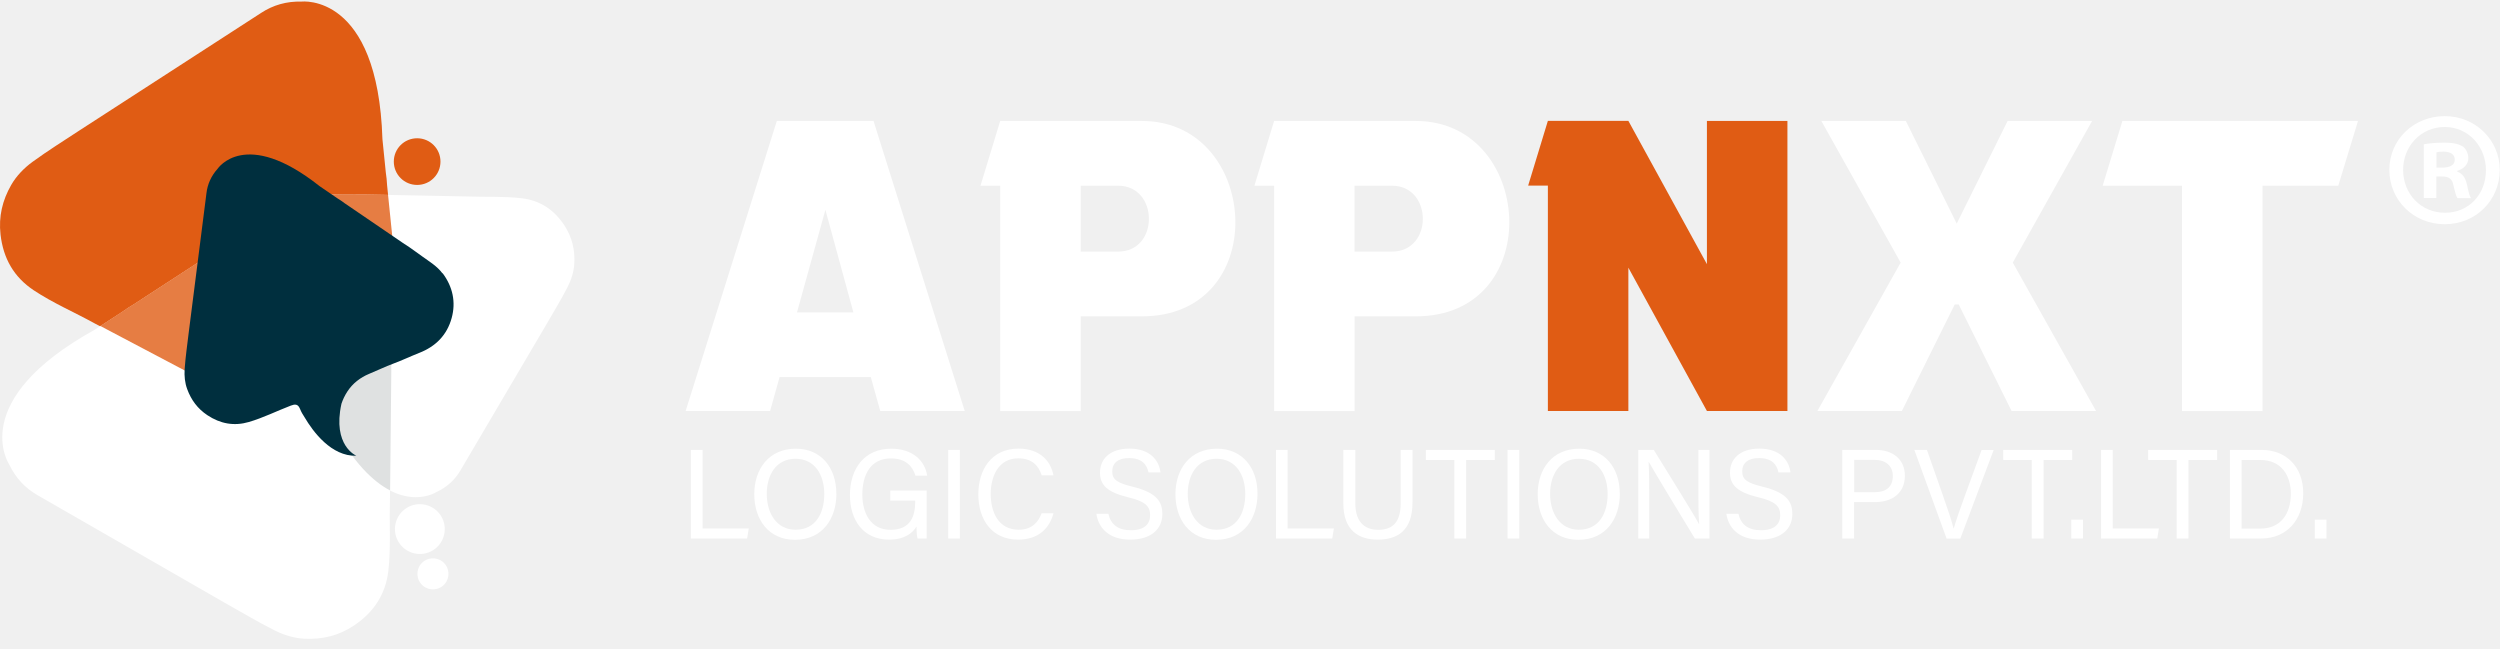
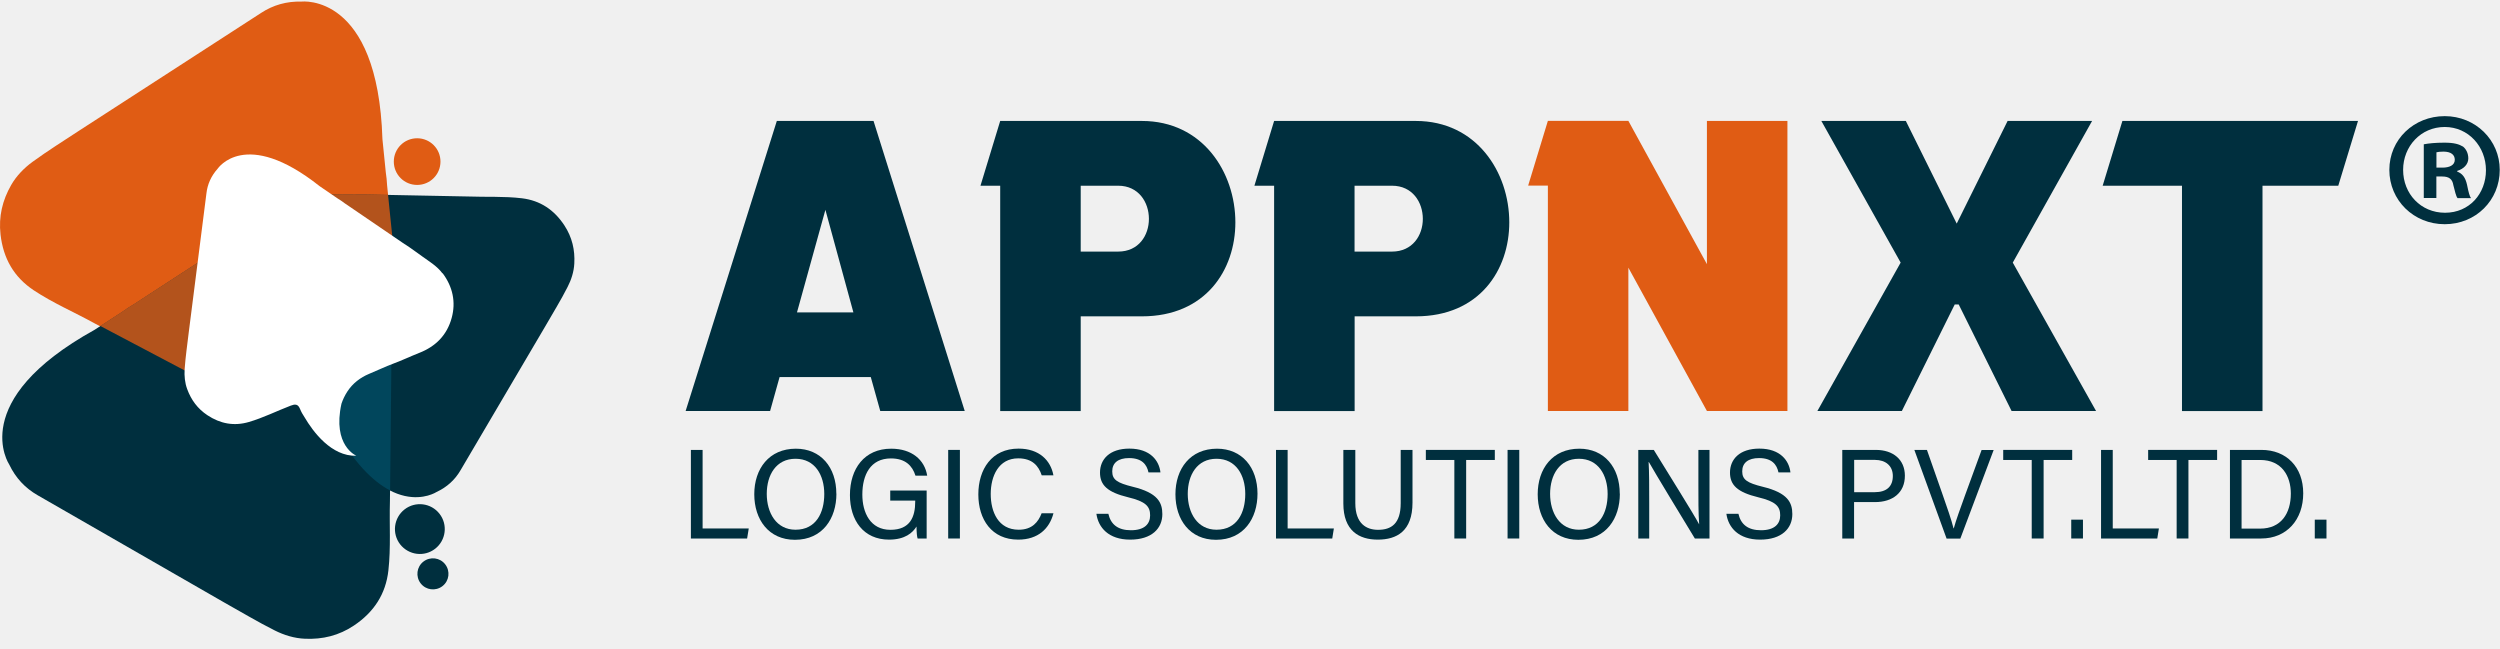
<svg xmlns="http://www.w3.org/2000/svg" width="189" height="49" viewBox="0 0 189 49" fill="none">
-   <path d="M52.231 34.013H53.117V39.95H56.606L56.482 40.711H52.231V34.013Z" fill="white" />
-   <path d="M63.233 37.326C63.233 39.175 62.205 40.809 60.095 40.809C58.123 40.809 57.023 39.292 57.023 37.365C57.023 35.438 58.142 33.921 60.167 33.921C62.055 33.921 63.227 35.334 63.227 37.326H63.233ZM57.967 37.333C57.967 38.778 58.696 40.047 60.141 40.047C61.69 40.047 62.315 38.771 62.315 37.346C62.315 35.92 61.612 34.683 60.141 34.683C58.67 34.683 57.967 35.913 57.967 37.339V37.333Z" fill="white" />
-   <path d="M70.056 40.711H69.372C69.326 40.588 69.294 40.288 69.287 39.806C69.001 40.275 68.421 40.796 67.211 40.796C65.277 40.796 64.255 39.331 64.255 37.43C64.255 35.432 65.349 33.921 67.373 33.921C68.936 33.921 69.906 34.768 70.095 35.959H69.209C68.975 35.21 68.448 34.657 67.354 34.657C65.805 34.657 65.193 35.9 65.193 37.391C65.193 38.765 65.805 40.054 67.315 40.054C68.825 40.054 69.19 39.051 69.19 37.925V37.847H67.302V37.085H70.056V40.705V40.711Z" fill="white" />
-   <path d="M72.568 34.013V40.711H71.683V34.013H72.568Z" fill="white" />
-   <path d="M79.638 38.817C79.339 39.95 78.493 40.796 76.976 40.796C74.977 40.796 73.962 39.273 73.962 37.378C73.962 35.484 74.971 33.915 77.002 33.915C78.577 33.915 79.436 34.82 79.638 35.933H78.753C78.512 35.204 78.03 34.651 76.976 34.651C75.491 34.651 74.899 35.998 74.899 37.346C74.899 38.693 75.465 40.047 77.015 40.047C78.043 40.047 78.499 39.448 78.746 38.804H79.638V38.817Z" fill="white" />
-   <path d="M83.792 38.843C83.974 39.65 84.521 40.086 85.497 40.086C86.539 40.086 86.949 39.598 86.949 38.96C86.949 38.289 86.624 37.912 85.282 37.593C83.707 37.209 83.16 36.669 83.16 35.725C83.16 34.722 83.889 33.915 85.38 33.915C86.975 33.915 87.632 34.839 87.73 35.712H86.825C86.702 35.126 86.337 34.631 85.354 34.631C84.534 34.631 84.085 34.995 84.085 35.633C84.085 36.271 84.462 36.506 85.634 36.799C87.541 37.261 87.873 38.003 87.873 38.869C87.873 39.943 87.079 40.796 85.439 40.796C83.798 40.796 83.03 39.871 82.887 38.843H83.792Z" fill="white" />
-   <path d="M95.067 37.326C95.067 39.175 94.038 40.809 91.929 40.809C89.957 40.809 88.863 39.292 88.863 37.365C88.863 35.438 89.983 33.921 92.007 33.921C93.895 33.921 95.067 35.334 95.067 37.326ZM89.794 37.333C89.794 38.778 90.523 40.047 91.968 40.047C93.518 40.047 94.142 38.771 94.142 37.346C94.142 35.92 93.439 34.683 91.968 34.683C90.497 34.683 89.794 35.913 89.794 37.339V37.333Z" fill="white" />
-   <path d="M96.46 34.013H97.345V39.95H100.841L100.718 40.711H96.467V34.013H96.46Z" fill="white" />
-   <path d="M102.462 34.013V38.042C102.462 39.618 103.328 40.054 104.181 40.054C105.183 40.054 105.893 39.592 105.893 38.042V34.013H106.785V37.997C106.785 40.171 105.581 40.796 104.161 40.796C102.742 40.796 101.557 40.125 101.557 38.062V34.013H102.462Z" fill="white" />
-   <path d="M109.949 34.774H107.794V34.013H113.008V34.774H110.841V40.711H109.949V34.774Z" fill="white" />
-   <path d="M114.857 34.013V40.711H113.972V34.013H114.857Z" fill="white" />
-   <path d="M122.461 37.326C122.461 39.175 121.432 40.809 119.323 40.809C117.351 40.809 116.25 39.292 116.25 37.365C116.25 35.438 117.37 33.921 119.395 33.921C121.283 33.921 122.454 35.334 122.454 37.326H122.461ZM117.188 37.333C117.188 38.778 117.917 40.047 119.362 40.047C120.912 40.047 121.537 38.771 121.537 37.346C121.537 35.92 120.833 34.683 119.362 34.683C117.891 34.683 117.188 35.913 117.188 37.339V37.333Z" fill="white" />
-   <path d="M123.854 40.711V34.013H125.026C125.989 35.581 128.073 38.908 128.45 39.631H128.457C128.392 38.778 128.398 37.717 128.398 36.63V34.013H129.238V40.711H128.131C127.246 39.26 125.071 35.679 124.655 34.93H124.635C124.681 35.692 124.681 36.825 124.681 38.036V40.711H123.848H123.854Z" fill="white" />
-   <path d="M131.425 38.843C131.607 39.65 132.154 40.086 133.131 40.086C134.172 40.086 134.583 39.598 134.583 38.96C134.583 38.289 134.257 37.912 132.916 37.593C131.341 37.209 130.787 36.669 130.787 35.725C130.787 34.722 131.516 33.915 133.007 33.915C134.602 33.915 135.26 34.839 135.357 35.712H134.452C134.329 35.126 133.964 34.631 132.981 34.631C132.161 34.631 131.712 34.995 131.712 35.633C131.712 36.271 132.089 36.506 133.261 36.799C135.168 37.261 135.5 38.003 135.5 38.869C135.5 39.943 134.706 40.796 133.066 40.796C131.425 40.796 130.657 39.871 130.514 38.843H131.419H131.425Z" fill="white" />
-   <path d="M139.276 34.013H141.815C143.117 34.013 144.009 34.742 144.009 35.965C144.009 37.267 143.065 37.958 141.757 37.958H140.168V40.711H139.276V34.013ZM140.175 37.209H141.724C142.642 37.209 143.098 36.766 143.098 35.985C143.098 35.204 142.538 34.768 141.75 34.768H140.175V37.209Z" fill="white" />
-   <path d="M147.16 40.711L144.725 34.013H145.676L146.847 37.352C147.192 38.335 147.537 39.325 147.687 39.943H147.707C147.85 39.396 148.227 38.355 148.579 37.385L149.809 34.019H150.721L148.201 40.718H147.153L147.16 40.711Z" fill="white" />
-   <path d="M153.598 34.774H151.443V34.013H156.658V34.774H154.497V40.711H153.598V34.774Z" fill="white" />
-   <path d="M156.586 40.711V39.286H157.472V40.711H156.586Z" fill="white" />
-   <path d="M158.839 34.013H159.724V39.95H163.213L163.09 40.711H158.839V34.013Z" fill="white" />
-   <path d="M164.555 34.774H162.4V34.013H167.614V34.774H165.446V40.711H164.555V34.774Z" fill="white" />
-   <path d="M168.578 34.013H170.967C172.848 34.013 174.124 35.301 174.124 37.294C174.124 39.286 172.881 40.711 170.941 40.711H168.584V34.013H168.578ZM169.463 39.963H170.869C172.445 39.963 173.187 38.823 173.187 37.313C173.187 35.992 172.503 34.774 170.869 34.774H169.463V39.963Z" fill="white" />
-   <path d="M174.997 40.711V39.286H175.882V40.711H174.997Z" fill="white" />
-   <path d="M66.039 9.144L72.933 31.07H66.547L65.831 28.505H58.937L58.22 31.07H51.834L58.728 9.144H66.039ZM60.252 23.616H64.516L62.4 15.863L60.252 23.616Z" fill="white" />
-   <path d="M93.394 16.813C93.394 20.394 91.154 23.916 86.324 23.916H81.702V31.076H75.615V14.04H74.124L75.615 9.144H86.324C90.92 9.144 93.394 13.024 93.394 16.813ZM81.702 19.02H84.534C86.083 19.02 86.858 17.796 86.858 16.546C86.858 15.296 86.083 14.04 84.534 14.04H81.702V19.02Z" fill="white" />
-   <path d="M114.102 16.813C114.102 20.394 111.863 23.916 107.032 23.916H102.41V31.076H96.323V14.04H94.833L96.323 9.144H107.032C111.628 9.144 114.102 13.024 114.102 16.813ZM102.404 19.02H105.236C106.785 19.02 107.566 17.796 107.566 16.546C107.566 15.296 106.791 14.04 105.236 14.04H102.404V19.02Z" fill="white" />
+   <path d="M52.231 34.013H53.117V39.95H56.606L56.482 40.711H52.231V34.013Z" fill="#002F3E" />
+   <path d="M63.233 37.326C63.233 39.175 62.205 40.809 60.095 40.809C58.123 40.809 57.023 39.292 57.023 37.365C57.023 35.438 58.142 33.921 60.167 33.921C62.055 33.921 63.227 35.334 63.227 37.326H63.233ZM57.967 37.333C57.967 38.778 58.696 40.047 60.141 40.047C61.69 40.047 62.315 38.771 62.315 37.346C62.315 35.92 61.612 34.683 60.141 34.683C58.669 34.683 57.967 35.913 57.967 37.339V37.333Z" fill="#002F3E" />
+   <path d="M70.055 40.711H69.372C69.326 40.588 69.294 40.288 69.287 39.806C69.001 40.275 68.421 40.796 67.211 40.796C65.277 40.796 64.255 39.331 64.255 37.43C64.255 35.432 65.349 33.921 67.373 33.921C68.936 33.921 69.906 34.768 70.095 35.959H69.209C68.975 35.21 68.448 34.657 67.354 34.657C65.805 34.657 65.193 35.9 65.193 37.391C65.193 38.765 65.805 40.054 67.315 40.054C68.825 40.054 69.19 39.051 69.19 37.925V37.847H67.302V37.085H70.055V40.705V40.711Z" fill="#002F3E" />
+   <path d="M72.568 34.013V40.711H71.683V34.013H72.568Z" fill="#002F3E" />
+   <path d="M79.638 38.817C79.339 39.95 78.493 40.796 76.976 40.796C74.977 40.796 73.962 39.273 73.962 37.378C73.962 35.484 74.971 33.915 77.002 33.915C78.577 33.915 79.436 34.82 79.638 35.933H78.753C78.512 35.204 78.03 34.651 76.976 34.651C75.491 34.651 74.899 35.998 74.899 37.346C74.899 38.693 75.465 40.047 77.015 40.047C78.043 40.047 78.499 39.448 78.746 38.804H79.638V38.817Z" fill="#002F3E" />
+   <path d="M83.792 38.843C83.974 39.65 84.521 40.086 85.497 40.086C86.539 40.086 86.949 39.598 86.949 38.96C86.949 38.289 86.624 37.912 85.282 37.593C83.707 37.209 83.16 36.669 83.16 35.725C83.16 34.722 83.889 33.915 85.38 33.915C86.975 33.915 87.632 34.839 87.73 35.712H86.825C86.702 35.126 86.337 34.631 85.354 34.631C84.534 34.631 84.085 34.995 84.085 35.633C84.085 36.271 84.462 36.506 85.634 36.799C87.541 37.261 87.873 38.003 87.873 38.869C87.873 39.943 87.079 40.796 85.439 40.796C83.798 40.796 83.03 39.871 82.887 38.843H83.792Z" fill="#002F3E" />
+   <path d="M95.067 37.326C95.067 39.175 94.038 40.809 91.929 40.809C89.957 40.809 88.863 39.292 88.863 37.365C88.863 35.438 89.983 33.921 92.007 33.921C93.895 33.921 95.067 35.334 95.067 37.326ZM89.794 37.333C89.794 38.778 90.523 40.047 91.968 40.047C93.518 40.047 94.142 38.771 94.142 37.346C94.142 35.92 93.439 34.683 91.968 34.683C90.497 34.683 89.794 35.913 89.794 37.339V37.333Z" fill="#002F3E" />
+   <path d="M96.46 34.013H97.345V39.95H100.841L100.718 40.711H96.466V34.013H96.46Z" fill="#002F3E" />
+   <path d="M102.462 34.013V38.042C102.462 39.618 103.328 40.054 104.181 40.054C105.183 40.054 105.893 39.592 105.893 38.042V34.013H106.785V37.997C106.785 40.171 105.581 40.796 104.161 40.796C102.742 40.796 101.557 40.125 101.557 38.062V34.013H102.462Z" fill="#002F3E" />
+   <path d="M109.949 34.774H107.794V34.013H113.008V34.774H110.841V40.711H109.949V34.774Z" fill="#002F3E" />
+   <path d="M114.857 34.013V40.711H113.972V34.013H114.857Z" fill="#002F3E" />
+   <path d="M122.461 37.326C122.461 39.175 121.432 40.809 119.323 40.809C117.351 40.809 116.25 39.292 116.25 37.365C116.25 35.438 117.37 33.921 119.395 33.921C121.283 33.921 122.454 35.334 122.454 37.326H122.461ZM117.188 37.333C117.188 38.778 117.917 40.047 119.362 40.047C120.912 40.047 121.537 38.771 121.537 37.346C121.537 35.92 120.833 34.683 119.362 34.683C117.891 34.683 117.188 35.913 117.188 37.339V37.333Z" fill="#002F3E" />
+   <path d="M123.854 40.711V34.013H125.026C125.989 35.581 128.073 38.908 128.45 39.631H128.457C128.392 38.778 128.398 37.717 128.398 36.63V34.013H129.238V40.711H128.131C127.246 39.26 125.071 35.679 124.655 34.93H124.635C124.681 35.692 124.681 36.825 124.681 38.036V40.711H123.848H123.854Z" fill="#002F3E" />
+   <path d="M131.425 38.843C131.607 39.65 132.154 40.086 133.131 40.086C134.172 40.086 134.583 39.598 134.583 38.96C134.583 38.289 134.257 37.912 132.916 37.593C131.341 37.209 130.787 36.669 130.787 35.725C130.787 34.722 131.516 33.915 133.007 33.915C134.602 33.915 135.26 34.839 135.357 35.712H134.452C134.329 35.126 133.964 34.631 132.981 34.631C132.161 34.631 131.712 34.995 131.712 35.633C131.712 36.271 132.089 36.506 133.261 36.799C135.168 37.261 135.5 38.003 135.5 38.869C135.5 39.943 134.706 40.796 133.066 40.796C131.425 40.796 130.657 39.871 130.514 38.843H131.419H131.425Z" fill="#002F3E" />
+   <path d="M139.276 34.013H141.815C143.117 34.013 144.009 34.742 144.009 35.965C144.009 37.267 143.065 37.958 141.757 37.958H140.168V40.711H139.276V34.013ZM140.175 37.209H141.724C142.642 37.209 143.098 36.766 143.098 35.985C143.098 35.204 142.538 34.768 141.75 34.768H140.175V37.209Z" fill="#002F3E" />
+   <path d="M147.16 40.711L144.725 34.013H145.676L146.847 37.352C147.192 38.335 147.537 39.325 147.687 39.943H147.707C147.85 39.396 148.227 38.355 148.579 37.385L149.809 34.019H150.721L148.201 40.718H147.153L147.16 40.711Z" fill="#002F3E" />
+   <path d="M153.598 34.774H151.443V34.013H156.658V34.774H154.497V40.711H153.598V34.774Z" fill="#002F3E" />
+   <path d="M156.586 40.711V39.286H157.472V40.711H156.586Z" fill="#002F3E" />
+   <path d="M158.839 34.013H159.724V39.95H163.213L163.09 40.711H158.839V34.013Z" fill="#002F3E" />
+   <path d="M164.555 34.774H162.4V34.013H167.614V34.774H165.446V40.711H164.555V34.774Z" fill="#002F3E" />
+   <path d="M168.578 34.013H170.967C172.848 34.013 174.124 35.301 174.124 37.294C174.124 39.286 172.881 40.711 170.941 40.711H168.584V34.013H168.578ZM169.463 39.963H170.869C172.445 39.963 173.187 38.823 173.187 37.313C173.187 35.992 172.503 34.774 170.869 34.774H169.463V39.963Z" fill="#002F3E" />
+   <path d="M174.997 40.711V39.286H175.882V40.711H174.997Z" fill="#002F3E" />
+   <path d="M66.039 9.144L72.933 31.07H66.547L65.831 28.505H58.937L58.22 31.07H51.834L58.728 9.144H66.039ZM60.252 23.616H64.516L62.4 15.863L60.252 23.616Z" fill="#002F3E" />
+   <path d="M93.394 16.813C93.394 20.394 91.154 23.916 86.324 23.916H81.702V31.076H75.615V14.04H74.124L75.615 9.144H86.324C90.92 9.144 93.394 13.024 93.394 16.813ZM81.702 19.02H84.534C86.083 19.02 86.858 17.796 86.858 16.546C86.858 15.296 86.083 14.04 84.534 14.04H81.702V19.02Z" fill="#002F3E" />
+   <path d="M114.102 16.813C114.102 20.394 111.863 23.916 107.032 23.916H102.41V31.076H96.323V14.04H94.833L96.323 9.144H107.032C111.628 9.144 114.102 13.024 114.102 16.813ZM102.404 19.02H105.236C106.785 19.02 107.566 17.796 107.566 16.546C107.566 15.296 106.791 14.04 105.236 14.04H102.404V19.02Z" fill="#002F3E" />
  <path d="M135.129 9.144V31.07H129.043L123.105 20.237V31.07H117.019V14.033H115.528L117.019 9.138H123.105L129.043 19.97V9.144H135.129Z" fill="#E05C14" />
-   <path d="M158.455 31.07H152.075L148.078 23.017H147.778L143.781 31.07H137.395L143.69 19.853L137.694 9.144H144.081L147.928 16.904L151.775 9.144H158.162L152.166 19.853L158.461 31.07H158.455Z" fill="white" />
-   <path d="M176.774 14.04H171.045V31.076H164.958V14.04H158.962L160.453 9.144H178.265L176.774 14.04Z" fill="white" />
+   <path d="M158.455 31.07H152.075L148.078 23.017H147.778L143.781 31.07H137.395L143.69 19.853L137.694 9.144H144.081L147.928 16.904L151.775 9.144H158.162L152.166 19.853L158.461 31.07H158.455Z" fill="#002F3E" />
+   <path d="M176.774 14.04H171.045V31.076H164.958V14.04H158.962L160.453 9.144H178.265L176.774 14.04Z" fill="#002F3E" />
  <path fill-rule="evenodd" clip-rule="evenodd" d="M15.866 29.032C16.778 29.508 17.722 29.924 18.627 30.432C19.558 30.959 20.554 31.409 21.491 31.923C23.34 32.932 25.189 33.056 27.051 32.196C28.808 31.382 29.915 29.937 30.364 28.03C30.605 27.001 30.429 25.973 30.351 24.951C30.325 24.658 30.306 24.358 30.286 24.065C30.241 23.434 30.188 22.809 30.097 22.184L29.264 14.007C29.251 13.682 29.212 13.356 29.166 13.031L28.912 10.518C28.561 -0.575 22.8 0.121 22.793 0.121C21.667 0.089 20.651 0.382 19.753 0.968L6.049 9.834C4.845 10.629 3.615 11.39 2.449 12.243C1.818 12.705 1.245 13.291 0.848 13.981C0.184 15.14 -0.116 16.37 0.041 17.738C0.249 19.541 1.05 20.947 2.547 21.943C4.005 22.913 5.626 23.603 7.156 24.449" fill="#E05C14" />
-   <path fill-rule="evenodd" clip-rule="evenodd" d="M29.576 28.062C29.576 27.034 29.518 26.005 29.563 24.97C29.609 23.902 29.55 22.809 29.576 21.741C29.628 19.638 28.893 17.933 27.278 16.676C25.749 15.485 23.958 15.166 22.057 15.635C21.035 15.889 20.196 16.514 19.323 17.054C19.069 17.21 18.816 17.366 18.562 17.516C18.028 17.842 17.494 18.174 16.986 18.538L10.099 23.017C9.812 23.18 9.545 23.362 9.278 23.551L7.156 24.931C-2.563 30.308 0.698 35.113 0.698 35.119C1.186 36.141 1.909 36.903 2.84 37.437L16.986 45.568C18.249 46.271 19.486 47.019 20.775 47.664C21.478 48.016 22.253 48.256 23.053 48.289C24.388 48.347 25.618 48.054 26.764 47.286C28.268 46.277 29.16 44.917 29.362 43.133C29.557 41.395 29.427 39.637 29.479 37.892" fill="white" />
-   <path fill-rule="evenodd" clip-rule="evenodd" d="M27.754 14.704C26.953 14.691 26.152 14.73 25.352 14.691C24.525 14.645 23.672 14.691 22.839 14.658C21.205 14.6 19.87 15.16 18.881 16.403C17.943 17.581 17.676 18.968 18.028 20.452C18.216 21.246 18.698 21.904 19.108 22.587C19.226 22.783 19.343 22.985 19.46 23.18C19.707 23.603 19.961 24.02 20.248 24.417L23.672 29.807C23.796 30.028 23.939 30.243 24.082 30.451L25.137 32.105C29.231 39.689 32.994 37.196 33.001 37.196C33.795 36.825 34.4 36.271 34.817 35.549L41.249 24.625C41.809 23.649 42.401 22.698 42.909 21.696C43.189 21.155 43.384 20.55 43.417 19.931C43.475 18.896 43.254 17.939 42.668 17.041C41.893 15.863 40.845 15.16 39.459 14.99C38.105 14.828 36.744 14.906 35.383 14.854" fill="white" />
-   <path opacity="0.8" fill-rule="evenodd" clip-rule="evenodd" d="M27.278 16.67C25.749 15.479 23.958 15.159 22.057 15.628C21.035 15.882 20.196 16.507 19.323 17.047C19.069 17.204 18.815 17.36 18.562 17.51C18.028 17.835 17.494 18.167 16.986 18.532L10.099 23.011C9.812 23.173 9.545 23.356 9.278 23.544L7.586 24.645L15.879 29.019C16.791 29.494 17.735 29.911 18.64 30.419" fill="#E05C14" />
+   <path fill-rule="evenodd" clip-rule="evenodd" d="M29.576 28.062C29.576 27.034 29.518 26.005 29.563 24.97C29.609 23.902 29.55 22.809 29.576 21.741C29.628 19.638 28.893 17.933 27.278 16.676C25.749 15.485 23.958 15.166 22.057 15.635C21.035 15.889 20.196 16.514 19.323 17.054C19.069 17.21 18.815 17.366 18.562 17.516C18.028 17.842 17.494 18.174 16.986 18.538L10.099 23.017C9.812 23.18 9.545 23.362 9.278 23.551L7.156 24.931C-2.563 30.308 0.698 35.113 0.698 35.119C1.186 36.141 1.909 36.903 2.84 37.437L16.986 45.568C18.249 46.271 19.486 47.019 20.775 47.664C21.478 48.016 22.253 48.256 23.053 48.289C24.388 48.347 25.618 48.054 26.764 47.286C28.268 46.277 29.16 44.917 29.362 43.133C29.557 41.395 29.427 39.637 29.479 37.892" fill="#002F3E" />
+   <path fill-rule="evenodd" clip-rule="evenodd" d="M27.754 14.704C26.953 14.691 26.152 14.73 25.352 14.691C24.525 14.645 23.672 14.691 22.839 14.658C21.205 14.6 19.87 15.16 18.881 16.403C17.943 17.581 17.676 18.968 18.028 20.452C18.216 21.246 18.698 21.904 19.108 22.587C19.226 22.783 19.343 22.985 19.46 23.18C19.707 23.603 19.961 24.02 20.248 24.417L23.672 29.807C23.796 30.028 23.939 30.243 24.082 30.451L25.137 32.105C29.231 39.689 32.994 37.196 33.001 37.196C33.795 36.825 34.4 36.271 34.817 35.549L41.249 24.625C41.809 23.649 42.401 22.698 42.909 21.696C43.189 21.155 43.384 20.55 43.417 19.931C43.475 18.896 43.254 17.939 42.668 17.041C41.893 15.863 40.845 15.16 39.459 14.99C38.105 14.828 36.744 14.906 35.383 14.854" fill="#002F3E" />
+   <path opacity="0.8" fill-rule="evenodd" clip-rule="evenodd" d="M27.278 16.67C25.749 15.479 23.958 15.159 22.057 15.628C21.035 15.882 20.195 16.507 19.323 17.047C19.069 17.204 18.815 17.36 18.561 17.51C18.028 17.835 17.494 18.167 16.986 18.532L10.098 23.011C9.812 23.173 9.545 23.356 9.278 23.544L7.586 24.645L15.879 29.019C16.791 29.494 17.735 29.911 18.64 30.419" fill="#E05C14" />
  <path opacity="0.8" fill-rule="evenodd" clip-rule="evenodd" d="M25.352 14.691C24.525 14.645 23.672 14.691 22.839 14.658C21.205 14.6 19.87 15.16 18.881 16.403C17.943 17.581 17.676 18.968 18.028 20.452C18.216 21.246 18.698 21.904 19.108 22.587C19.226 22.783 19.343 22.985 19.46 23.18C19.707 23.603 19.961 24.02 20.248 24.417L23.672 29.807C23.796 30.028 23.939 30.243 24.082 30.451L25.137 32.105C25.247 32.307 25.352 32.496 25.462 32.684C25.989 32.6 26.517 32.437 27.044 32.19C28.802 31.376 29.316 26.532 29.772 24.619C30.013 23.596 30.429 25.96 30.351 24.938C30.325 24.645 30.306 24.345 30.286 24.052C30.241 23.421 30.188 22.796 30.097 22.171L29.336 14.73L27.754 14.697C26.953 14.684 26.152 14.723 25.352 14.684V14.691Z" fill="#E05C14" />
-   <path fill-rule="evenodd" clip-rule="evenodd" d="M29.576 21.741C29.628 19.638 28.893 17.933 27.278 16.676C25.749 15.485 23.958 15.166 22.057 15.635C21.035 15.889 20.196 16.514 19.323 17.054C19.069 17.21 18.815 17.366 18.562 17.516C18.418 17.607 18.269 17.692 18.125 17.783C17.846 18.616 17.819 19.515 18.041 20.452C18.23 21.246 18.711 21.904 19.121 22.587C19.239 22.783 19.356 22.985 19.473 23.18C19.72 23.603 19.974 24.02 20.261 24.417L23.685 29.807C23.809 30.028 23.952 30.243 24.095 30.451L25.15 32.105C26.706 34.989 28.216 36.415 29.492 37.079L29.583 28.056C29.583 27.027 29.524 25.999 29.57 24.964C29.616 23.896 29.557 22.802 29.583 21.735L29.576 21.741Z" fill="#DFE1E1" />
-   <path fill-rule="evenodd" clip-rule="evenodd" d="M33.3 12.217C33.3 13.194 32.513 13.981 31.536 13.981C30.559 13.981 29.772 13.194 29.772 12.217C29.772 11.241 30.559 10.453 31.536 10.453C32.513 10.453 33.3 11.241 33.3 12.217Z" fill="#E05C14" />
-   <path fill-rule="evenodd" clip-rule="evenodd" d="M33.229 38.843C33.867 39.663 33.717 40.848 32.897 41.486C32.076 42.124 30.898 41.974 30.253 41.154C29.616 40.334 29.765 39.149 30.585 38.511C31.406 37.873 32.591 38.023 33.229 38.843Z" fill="white" />
-   <path fill-rule="evenodd" clip-rule="evenodd" d="M33.658 42.664C34.055 43.178 33.964 43.914 33.45 44.311C32.936 44.708 32.2 44.617 31.803 44.103C31.406 43.589 31.497 42.853 32.011 42.456C32.526 42.059 33.261 42.15 33.658 42.664Z" fill="white" />
-   <path fill-rule="evenodd" clip-rule="evenodd" d="M33.45 20.667C33.046 20.12 32.46 19.775 31.92 19.384C31.764 19.274 31.608 19.157 31.451 19.046C31.119 18.805 30.787 18.571 30.442 18.356L26.041 15.355C25.872 15.225 25.697 15.107 25.514 14.997L24.16 14.072C18.523 9.607 16.459 12.757 16.452 12.757C15.964 13.304 15.684 13.929 15.606 14.619L14.271 25.113C14.161 26.044 14.024 26.969 13.959 27.906C13.927 28.414 13.972 28.935 14.154 29.423C14.454 30.237 14.935 30.894 15.678 31.389C16.661 32.04 17.696 32.229 18.816 31.903C19.903 31.584 20.925 31.07 21.979 30.666C22.298 30.543 22.487 30.556 22.624 30.797C22.624 30.797 22.643 30.842 22.682 30.914C22.773 31.142 22.891 31.343 23.021 31.539C23.659 32.626 25.046 34.514 26.94 34.455C26.94 34.455 25.111 33.694 25.814 30.523C25.918 30.211 26.061 29.905 26.256 29.605C26.666 28.974 27.246 28.538 27.903 28.264C28.522 28.01 29.121 27.717 29.752 27.483C30.403 27.242 31.041 26.936 31.686 26.682C32.955 26.188 33.795 25.322 34.147 24.039C34.478 22.828 34.225 21.676 33.463 20.654L33.45 20.667Z" fill="#002F3E" />
-   <path d="M188.98 12.842C188.98 15.146 187.17 16.95 184.82 16.95C182.47 16.95 180.634 15.14 180.634 12.842C180.634 10.544 182.49 8.78 184.82 8.78C187.151 8.78 188.98 10.589 188.98 12.842ZM181.676 12.842C181.676 14.652 183.01 16.084 184.846 16.084C186.682 16.084 187.938 14.645 187.938 12.868C187.938 11.091 186.623 9.6 184.82 9.6C183.017 9.6 181.676 11.058 181.676 12.842ZM184.176 14.971H183.238V10.909C183.609 10.837 184.13 10.785 184.794 10.785C185.562 10.785 185.907 10.909 186.207 11.084C186.428 11.26 186.604 11.579 186.604 11.976C186.604 12.419 186.259 12.77 185.764 12.92V12.972C186.161 13.122 186.382 13.415 186.506 13.962C186.63 14.58 186.702 14.828 186.806 14.977H185.79C185.666 14.828 185.595 14.457 185.471 13.988C185.399 13.545 185.152 13.343 184.631 13.343H184.189V14.977L184.176 14.971ZM184.202 12.673H184.644C185.165 12.673 185.582 12.497 185.582 12.08C185.582 11.709 185.308 11.462 184.716 11.462C184.469 11.462 184.293 11.488 184.195 11.514V12.679L184.202 12.673Z" fill="white" />
+   <path fill-rule="evenodd" clip-rule="evenodd" d="M29.576 21.741C29.629 19.638 28.893 17.933 27.278 16.676C25.749 15.485 23.958 15.166 22.057 15.635C21.035 15.889 20.196 16.514 19.323 17.054C19.069 17.21 18.816 17.366 18.562 17.516C18.418 17.607 18.269 17.692 18.125 17.783C17.846 18.616 17.819 19.515 18.041 20.452C18.23 21.246 18.711 21.904 19.121 22.587C19.239 22.783 19.356 22.985 19.473 23.18C19.72 23.603 19.974 24.02 20.261 24.417L23.685 29.807C23.809 30.028 23.952 30.243 24.095 30.451L25.15 32.105C26.706 34.989 28.216 36.415 29.492 37.079L29.583 28.056C29.583 27.027 29.524 25.999 29.57 24.964C29.616 23.896 29.557 22.802 29.583 21.735L29.576 21.741Z" fill="#01465C" />
+   <path fill-rule="evenodd" clip-rule="evenodd" d="M33.3 12.217C33.3 13.194 32.512 13.981 31.536 13.981C30.559 13.981 29.772 13.194 29.772 12.217C29.772 11.241 30.559 10.453 31.536 10.453C32.512 10.453 33.3 11.241 33.3 12.217Z" fill="#E05C14" />
+   <path fill-rule="evenodd" clip-rule="evenodd" d="M33.228 38.843C33.867 39.663 33.717 40.848 32.897 41.486C32.076 42.124 30.898 41.974 30.253 41.154C29.616 40.334 29.765 39.149 30.585 38.511C31.406 37.873 32.591 38.023 33.228 38.843Z" fill="#002F3E" />
+   <path fill-rule="evenodd" clip-rule="evenodd" d="M33.658 42.664C34.055 43.178 33.964 43.914 33.45 44.311C32.936 44.708 32.2 44.617 31.803 44.103C31.406 43.589 31.497 42.853 32.011 42.456C32.526 42.059 33.261 42.15 33.658 42.664Z" fill="#002F3E" />
+   <path fill-rule="evenodd" clip-rule="evenodd" d="M33.45 20.667C33.046 20.12 32.46 19.775 31.92 19.384C31.764 19.274 31.608 19.157 31.451 19.046C31.119 18.805 30.787 18.571 30.442 18.356L26.041 15.355C25.872 15.225 25.697 15.107 25.514 14.997L24.16 14.072C18.523 9.607 16.459 12.757 16.452 12.757C15.964 13.304 15.684 13.929 15.606 14.619L14.271 25.113C14.161 26.044 14.024 26.969 13.959 27.906C13.926 28.414 13.972 28.935 14.154 29.423C14.454 30.237 14.935 30.894 15.678 31.389C16.661 32.04 17.696 32.229 18.815 31.903C19.903 31.584 20.925 31.07 21.979 30.666C22.298 30.543 22.487 30.556 22.624 30.797C22.624 30.797 22.643 30.842 22.682 30.914C22.773 31.142 22.891 31.343 23.021 31.539C23.659 32.626 25.046 34.514 26.94 34.455C26.94 34.455 25.111 33.694 25.814 30.523C25.918 30.211 26.061 29.905 26.256 29.605C26.666 28.974 27.246 28.538 27.903 28.264C28.522 28.01 29.121 27.717 29.752 27.483C30.403 27.242 31.041 26.936 31.686 26.682C32.955 26.188 33.795 25.322 34.146 24.039C34.478 22.828 34.225 21.676 33.463 20.654L33.45 20.667Z" fill="white" />
+   <path d="M188.98 12.842C188.98 15.146 187.17 16.95 184.82 16.95C182.47 16.95 180.634 15.14 180.634 12.842C180.634 10.544 182.489 8.78 184.82 8.78C187.151 8.78 188.98 10.589 188.98 12.842ZM181.676 12.842C181.676 14.652 183.01 16.084 184.846 16.084C186.682 16.084 187.938 14.645 187.938 12.868C187.938 11.091 186.623 9.6 184.82 9.6C183.017 9.6 181.676 11.058 181.676 12.842ZM184.176 14.971H183.238V10.909C183.609 10.837 184.13 10.785 184.794 10.785C185.562 10.785 185.907 10.909 186.207 11.084C186.428 11.26 186.604 11.579 186.604 11.976C186.604 12.419 186.259 12.77 185.764 12.92V12.972C186.161 13.122 186.382 13.415 186.506 13.962C186.63 14.58 186.701 14.828 186.806 14.977H185.79C185.666 14.828 185.595 14.457 185.471 13.988C185.399 13.545 185.152 13.343 184.631 13.343H184.189V14.977L184.176 14.971ZM184.202 12.673H184.644C185.165 12.673 185.582 12.497 185.582 12.08C185.582 11.709 185.308 11.462 184.716 11.462C184.469 11.462 184.293 11.488 184.195 11.514V12.679L184.202 12.673Z" fill="#002F3E" />
</svg>
